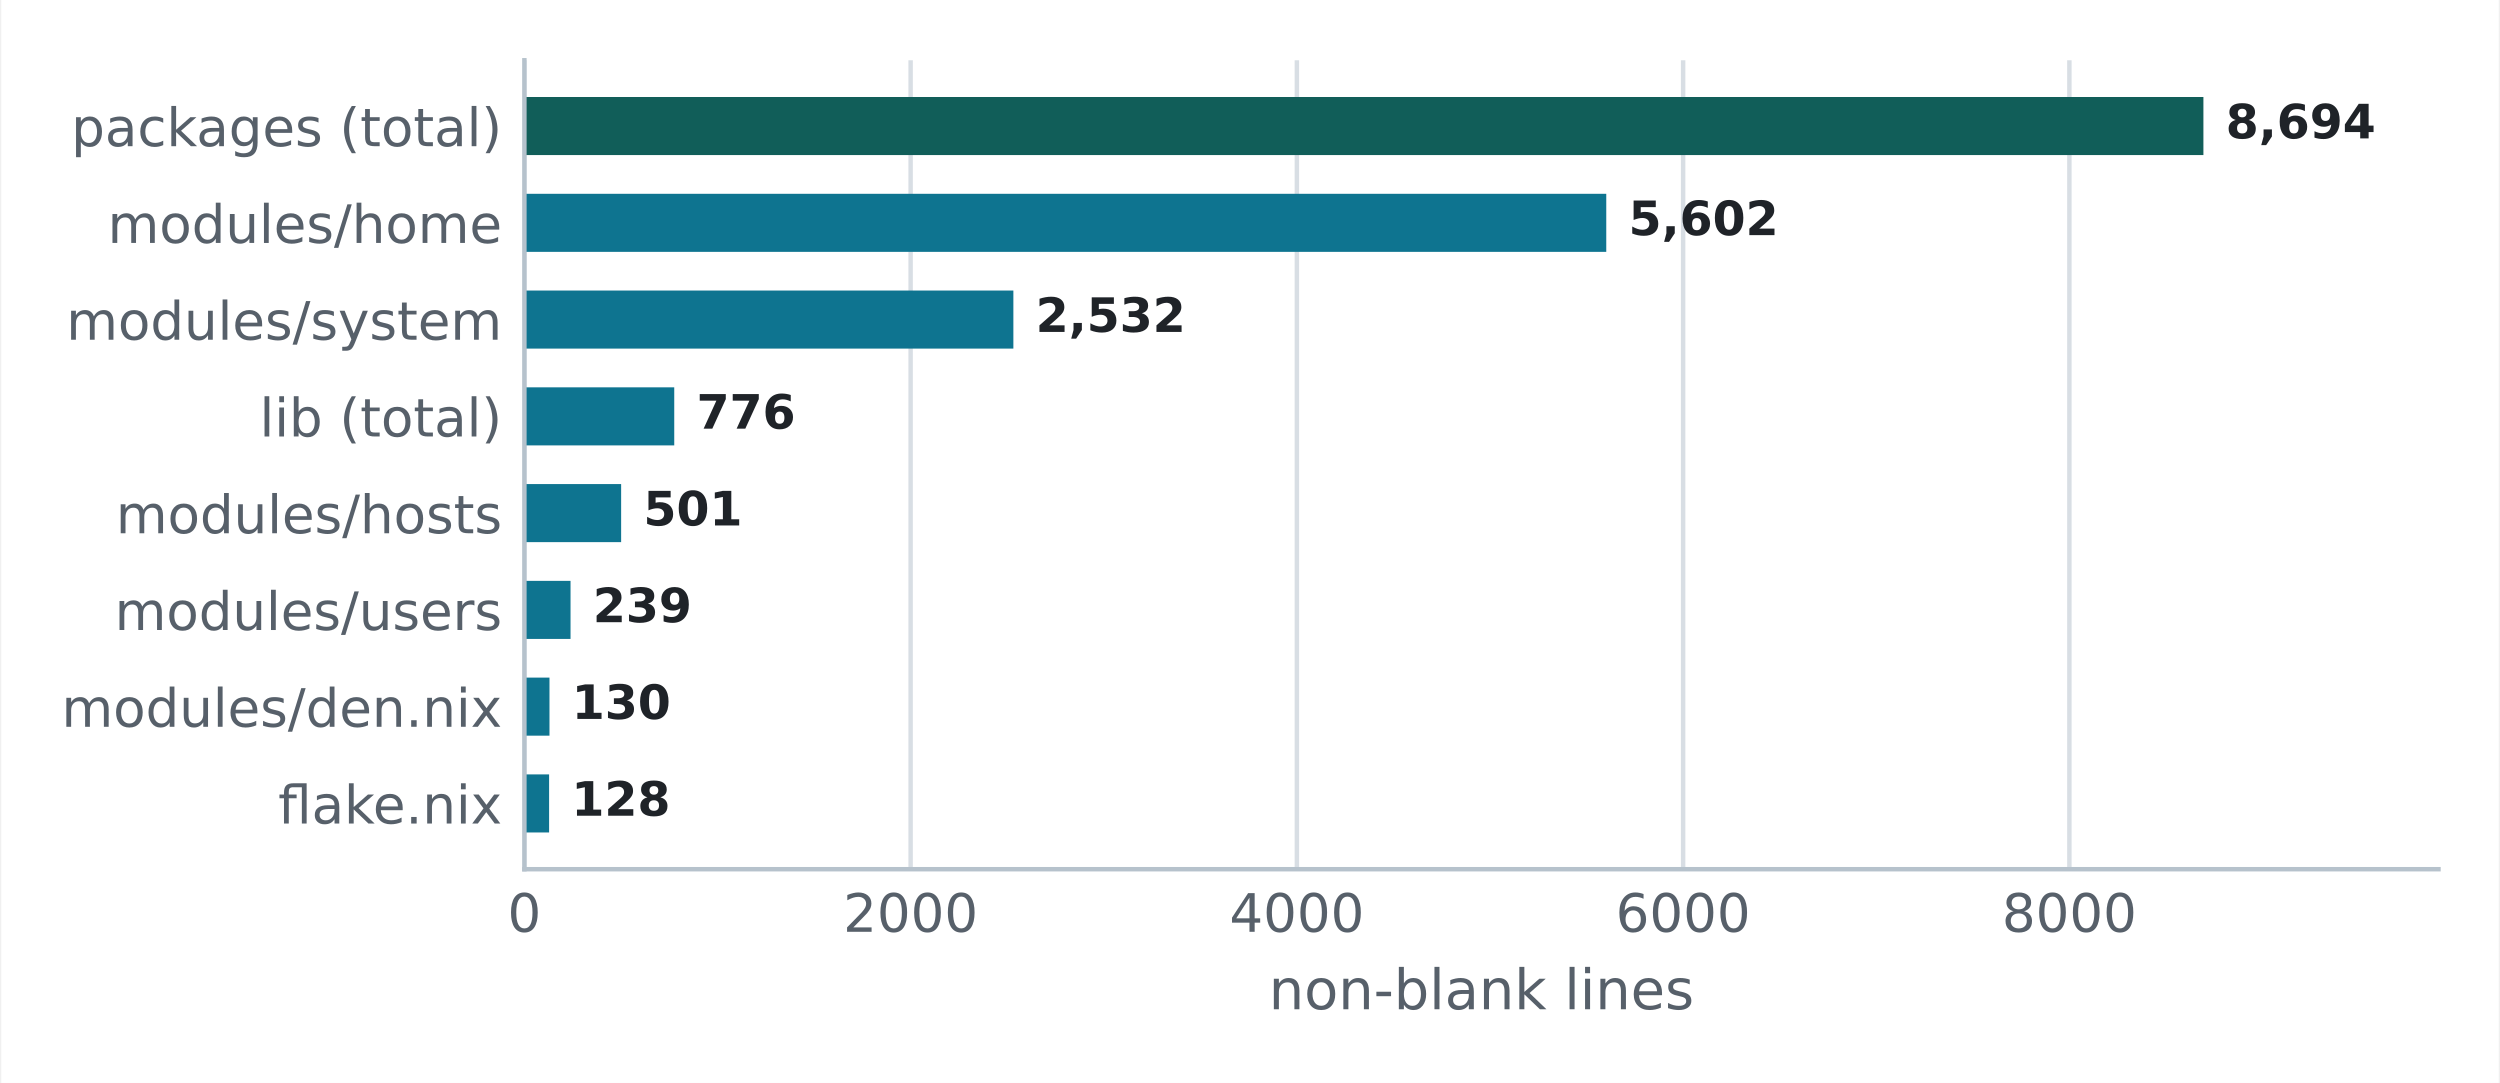
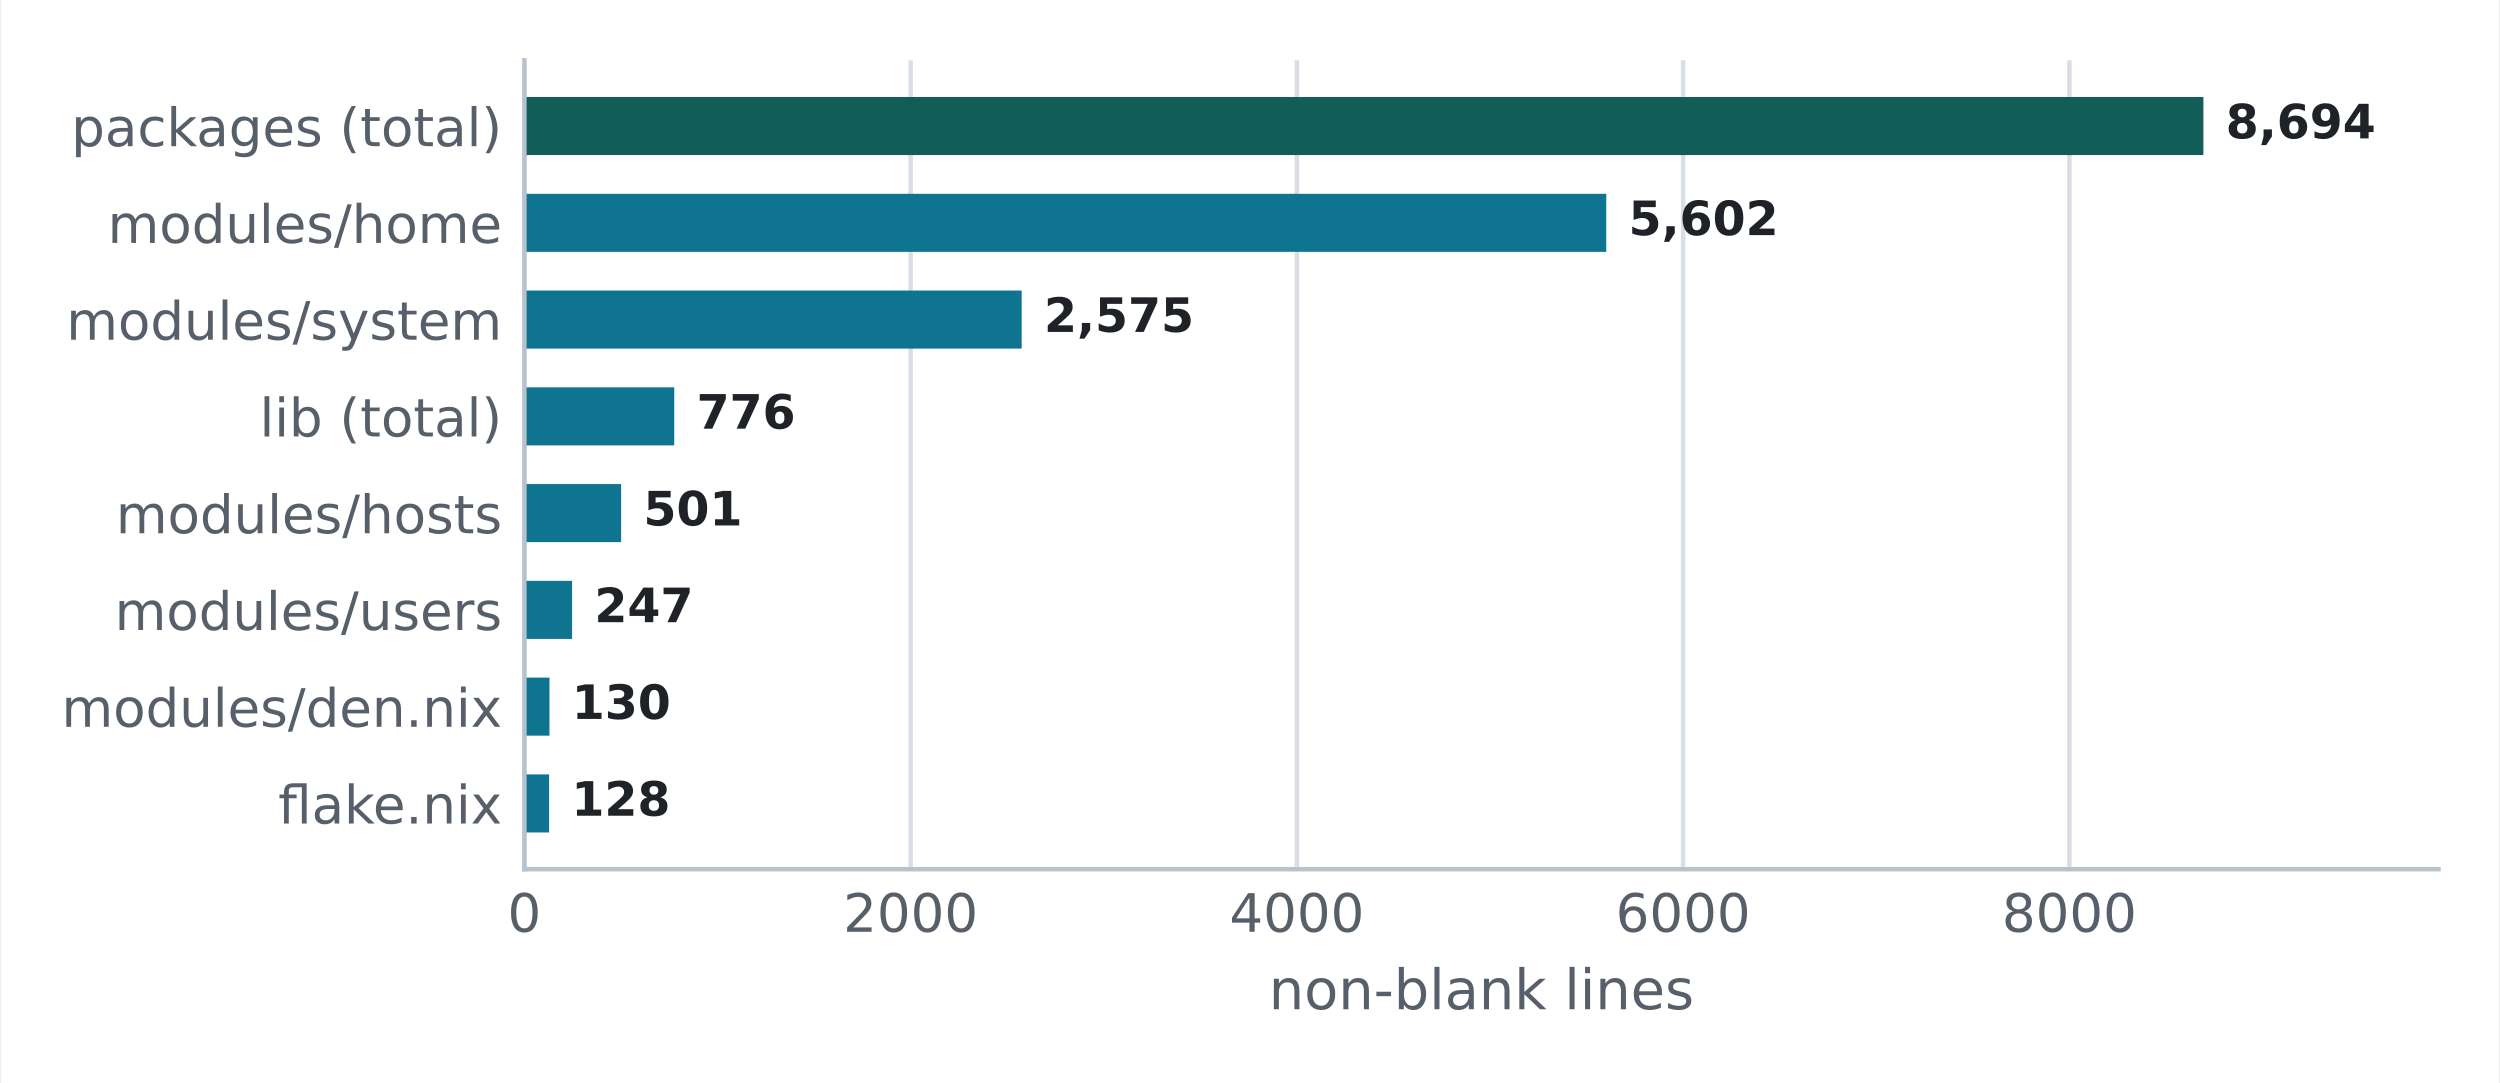
<svg xmlns="http://www.w3.org/2000/svg" xmlns:xlink="http://www.w3.org/1999/xlink" width="995" height="431" viewBox="0 0 447.591 194.078" version="1.1">
  <defs>
    <style type="text/css">*{stroke-linejoin: round; stroke-linecap: butt}</style>
  </defs>
  <g id="figure_1">
    <g id="patch_1">
      <path d="M 0 194.078  L 447.591 194.078  L 447.591 0  L 0 0  z " style="fill: #ffffff" />
    </g>
    <g id="axes_1">
      <g id="patch_2">
        <path d="M 93.751 155.778  L 436.791 155.778  L 436.791 10.8  L 93.751 10.8  z " style="fill: #ffffff" />
      </g>
      <g id="matplotlib.axis_1">
        <g id="xtick_1">
          <g id="line2d_1">
            <path d="M 93.751 155.778  L 93.751 10.8  " clip-path="url(#p4f550c6e6d)" style="fill: none; stroke: #d8dee4; stroke-width: 0.8; stroke-linecap: square" />
          </g>
          <g id="line2d_2" />
          <g id="text_1">
            <g style="fill: #57606a" transform="translate(90.72875 166.9954) scale(0.095 -0.095)">
              <defs>
                <path id="DejaVuSans-13" d="M 2034 4250  Q 1547 4250 1301 3770  Q 1056 3291 1056 2328  Q 1056 1369 1301 889  Q 1547 409 2034 409  Q 2525 409 2770 889  Q 3016 1369 3016 2328  Q 3016 3291 2770 3770  Q 2525 4250 2034 4250  z M 2034 4750  Q 2819 4750 3233 4129  Q 3647 3509 3647 2328  Q 3647 1150 3233 529  Q 2819 -91 2034 -91  Q 1250 -91 836 529  Q 422 1150 422 2328  Q 422 3509 836 4129  Q 1250 4750 2034 4750  z " transform="scale(0.015625)" />
              </defs>
              <use xlink:href="#DejaVuSans-13" />
            </g>
          </g>
        </g>
        <g id="xtick_2">
          <g id="line2d_3">
            <path d="M 162.974 155.778  L 162.974 10.8  " clip-path="url(#p4f550c6e6d)" style="fill: none; stroke: #d8dee4; stroke-width: 0.8; stroke-linecap: square" />
          </g>
          <g id="line2d_4" />
          <g id="text_2">
            <g style="fill: #57606a" transform="translate(150.8852 166.9954) scale(0.095 -0.095)">
              <defs>
                <path id="DejaVuSans-15" d="M 1228 531  L 3431 531  L 3431 0  L 469 0  L 469 531  Q 828 903 1448 1529  Q 2069 2156 2228 2338  Q 2531 2678 2651 2914  Q 2772 3150 2772 3378  Q 2772 3750 2511 3984  Q 2250 4219 1831 4219  Q 1534 4219 1204 4116  Q 875 4013 500 3803  L 500 4441  Q 881 4594 1212 4672  Q 1544 4750 1819 4750  Q 2544 4750 2975 4387  Q 3406 4025 3406 3419  Q 3406 3131 3298 2873  Q 3191 2616 2906 2266  Q 2828 2175 2409 1742  Q 1991 1309 1228 531  z " transform="scale(0.015625)" />
              </defs>
              <use xlink:href="#DejaVuSans-15" />
              <use xlink:href="#DejaVuSans-13" transform="translate(63.625 0)" />
              <use xlink:href="#DejaVuSans-13" transform="translate(127.25 0)" />
              <use xlink:href="#DejaVuSans-13" transform="translate(190.875 0)" />
            </g>
          </g>
        </g>
        <g id="xtick_3">
          <g id="line2d_5">
            <path d="M 232.197 155.778  L 232.197 10.8  " clip-path="url(#p4f550c6e6d)" style="fill: none; stroke: #d8dee4; stroke-width: 0.8; stroke-linecap: square" />
          </g>
          <g id="line2d_6" />
          <g id="text_3">
            <g style="fill: #57606a" transform="translate(220.1081 166.9954) scale(0.095 -0.095)">
              <defs>
                <path id="DejaVuSans-17" d="M 2419 4116  L 825 1625  L 2419 1625  L 2419 4116  z M 2253 4666  L 3047 4666  L 3047 1625  L 3713 1625  L 3713 1100  L 3047 1100  L 3047 0  L 2419 0  L 2419 1100  L 313 1100  L 313 1709  L 2253 4666  z " transform="scale(0.015625)" />
              </defs>
              <use xlink:href="#DejaVuSans-17" />
              <use xlink:href="#DejaVuSans-13" transform="translate(63.625 0)" />
              <use xlink:href="#DejaVuSans-13" transform="translate(127.25 0)" />
              <use xlink:href="#DejaVuSans-13" transform="translate(190.875 0)" />
            </g>
          </g>
        </g>
        <g id="xtick_4">
          <g id="line2d_7">
            <path d="M 301.42 155.778  L 301.42 10.8  " clip-path="url(#p4f550c6e6d)" style="fill: none; stroke: #d8dee4; stroke-width: 0.8; stroke-linecap: square" />
          </g>
          <g id="line2d_8" />
          <g id="text_4">
            <g style="fill: #57606a" transform="translate(289.3311 166.9954) scale(0.095 -0.095)">
              <defs>
                <path id="DejaVuSans-19" d="M 2113 2584  Q 1688 2584 1439 2293  Q 1191 2003 1191 1497  Q 1191 994 1439 701  Q 1688 409 2113 409  Q 2538 409 2786 701  Q 3034 994 3034 1497  Q 3034 2003 2786 2293  Q 2538 2584 2113 2584  z M 3366 4563  L 3366 3988  Q 3128 4100 2886 4159  Q 2644 4219 2406 4219  Q 1781 4219 1451 3797  Q 1122 3375 1075 2522  Q 1259 2794 1537 2939  Q 1816 3084 2150 3084  Q 2853 3084 3261 2657  Q 3669 2231 3669 1497  Q 3669 778 3244 343  Q 2819 -91 2113 -91  Q 1303 -91 875 529  Q 447 1150 447 2328  Q 447 3434 972 4092  Q 1497 4750 2381 4750  Q 2619 4750 2861 4703  Q 3103 4656 3366 4563  z " transform="scale(0.015625)" />
              </defs>
              <use xlink:href="#DejaVuSans-19" />
              <use xlink:href="#DejaVuSans-13" transform="translate(63.625 0)" />
              <use xlink:href="#DejaVuSans-13" transform="translate(127.25 0)" />
              <use xlink:href="#DejaVuSans-13" transform="translate(190.875 0)" />
            </g>
          </g>
        </g>
        <g id="xtick_5">
          <g id="line2d_9">
            <path d="M 370.643 155.778  L 370.643 10.8  " clip-path="url(#p4f550c6e6d)" style="fill: none; stroke: #d8dee4; stroke-width: 0.8; stroke-linecap: square" />
          </g>
          <g id="line2d_10" />
          <g id="text_5">
            <g style="fill: #57606a" transform="translate(358.5541 166.9954) scale(0.095 -0.095)">
              <defs>
                <path id="DejaVuSans-1b" d="M 2034 2216  Q 1584 2216 1326 1975  Q 1069 1734 1069 1313  Q 1069 891 1326 650  Q 1584 409 2034 409  Q 2484 409 2743 651  Q 3003 894 3003 1313  Q 3003 1734 2745 1975  Q 2488 2216 2034 2216  z M 1403 2484  Q 997 2584 770 2862  Q 544 3141 544 3541  Q 544 4100 942 4425  Q 1341 4750 2034 4750  Q 2731 4750 3128 4425  Q 3525 4100 3525 3541  Q 3525 3141 3298 2862  Q 3072 2584 2669 2484  Q 3125 2378 3379 2068  Q 3634 1759 3634 1313  Q 3634 634 3220 271  Q 2806 -91 2034 -91  Q 1263 -91 848 271  Q 434 634 434 1313  Q 434 1759 690 2068  Q 947 2378 1403 2484  z M 1172 3481  Q 1172 3119 1398 2916  Q 1625 2713 2034 2713  Q 2441 2713 2670 2916  Q 2900 3119 2900 3481  Q 2900 3844 2670 4047  Q 2441 4250 2034 4250  Q 1625 4250 1398 4047  Q 1172 3844 1172 3481  z " transform="scale(0.015625)" />
              </defs>
              <use xlink:href="#DejaVuSans-1b" />
              <use xlink:href="#DejaVuSans-13" transform="translate(63.625 0)" />
              <use xlink:href="#DejaVuSans-13" transform="translate(127.25 0)" />
              <use xlink:href="#DejaVuSans-13" transform="translate(190.875 0)" />
            </g>
          </g>
        </g>
        <g id="text_6">
          <g style="fill: #57606a" transform="translate(227.1616 180.8761) scale(0.1 -0.1)">
            <defs>
              <path id="DejaVuSans-51" d="M 3513 2113  L 3513 0  L 2938 0  L 2938 2094  Q 2938 2591 2744 2837  Q 2550 3084 2163 3084  Q 1697 3084 1428 2787  Q 1159 2491 1159 1978  L 1159 0  L 581 0  L 581 3500  L 1159 3500  L 1159 2956  Q 1366 3272 1645 3428  Q 1925 3584 2291 3584  Q 2894 3584 3203 3211  Q 3513 2838 3513 2113  z " transform="scale(0.015625)" />
              <path id="DejaVuSans-52" d="M 1959 3097  Q 1497 3097 1228 2736  Q 959 2375 959 1747  Q 959 1119 1226 758  Q 1494 397 1959 397  Q 2419 397 2687 759  Q 2956 1122 2956 1747  Q 2956 2369 2687 2733  Q 2419 3097 1959 3097  z M 1959 3584  Q 2709 3584 3137 3096  Q 3566 2609 3566 1747  Q 3566 888 3137 398  Q 2709 -91 1959 -91  Q 1206 -91 779 398  Q 353 888 353 1747  Q 353 2609 779 3096  Q 1206 3584 1959 3584  z " transform="scale(0.015625)" />
              <path id="DejaVuSans-10" d="M 313 2009  L 1997 2009  L 1997 1497  L 313 1497  L 313 2009  z " transform="scale(0.015625)" />
              <path id="DejaVuSans-45" d="M 3116 1747  Q 3116 2381 2855 2742  Q 2594 3103 2138 3103  Q 1681 3103 1420 2742  Q 1159 2381 1159 1747  Q 1159 1113 1420 752  Q 1681 391 2138 391  Q 2594 391 2855 752  Q 3116 1113 3116 1747  z M 1159 2969  Q 1341 3281 1617 3432  Q 1894 3584 2278 3584  Q 2916 3584 3314 3078  Q 3713 2572 3713 1747  Q 3713 922 3314 415  Q 2916 -91 2278 -91  Q 1894 -91 1617 61  Q 1341 213 1159 525  L 1159 0  L 581 0  L 581 4863  L 1159 4863  L 1159 2969  z " transform="scale(0.015625)" />
              <path id="DejaVuSans-4f" d="M 603 4863  L 1178 4863  L 1178 0  L 603 0  L 603 4863  z " transform="scale(0.015625)" />
              <path id="DejaVuSans-44" d="M 2194 1759  Q 1497 1759 1228 1600  Q 959 1441 959 1056  Q 959 750 1161 570  Q 1363 391 1709 391  Q 2188 391 2477 730  Q 2766 1069 2766 1631  L 2766 1759  L 2194 1759  z M 3341 1997  L 3341 0  L 2766 0  L 2766 531  Q 2569 213 2275 61  Q 1981 -91 1556 -91  Q 1019 -91 701 211  Q 384 513 384 1019  Q 384 1609 779 1909  Q 1175 2209 1959 2209  L 2766 2209  L 2766 2266  Q 2766 2663 2505 2880  Q 2244 3097 1772 3097  Q 1472 3097 1187 3025  Q 903 2953 641 2809  L 641 3341  Q 956 3463 1253 3523  Q 1550 3584 1831 3584  Q 2591 3584 2966 3190  Q 3341 2797 3341 1997  z " transform="scale(0.015625)" />
              <path id="DejaVuSans-4e" d="M 581 4863  L 1159 4863  L 1159 1991  L 2875 3500  L 3609 3500  L 1753 1863  L 3688 0  L 2938 0  L 1159 1709  L 1159 0  L 581 0  L 581 4863  z " transform="scale(0.015625)" />
              <path id="DejaVuSans-3" transform="scale(0.015625)" />
              <path id="DejaVuSans-4c" d="M 603 3500  L 1178 3500  L 1178 0  L 603 0  L 603 3500  z M 603 4863  L 1178 4863  L 1178 4134  L 603 4134  L 603 4863  z " transform="scale(0.015625)" />
              <path id="DejaVuSans-48" d="M 3597 1894  L 3597 1613  L 953 1613  Q 991 1019 1311 708  Q 1631 397 2203 397  Q 2534 397 2845 478  Q 3156 559 3463 722  L 3463 178  Q 3153 47 2828 -22  Q 2503 -91 2169 -91  Q 1331 -91 842 396  Q 353 884 353 1716  Q 353 2575 817 3079  Q 1281 3584 2069 3584  Q 2775 3584 3186 3129  Q 3597 2675 3597 1894  z M 3022 2063  Q 3016 2534 2758 2815  Q 2500 3097 2075 3097  Q 1594 3097 1305 2825  Q 1016 2553 972 2059  L 3022 2063  z " transform="scale(0.015625)" />
              <path id="DejaVuSans-56" d="M 2834 3397  L 2834 2853  Q 2591 2978 2328 3040  Q 2066 3103 1784 3103  Q 1356 3103 1142 2972  Q 928 2841 928 2578  Q 928 2378 1081 2264  Q 1234 2150 1697 2047  L 1894 2003  Q 2506 1872 2764 1633  Q 3022 1394 3022 966  Q 3022 478 2636 193  Q 2250 -91 1575 -91  Q 1294 -91 989 -36  Q 684 19 347 128  L 347 722  Q 666 556 975 473  Q 1284 391 1588 391  Q 1994 391 2212 530  Q 2431 669 2431 922  Q 2431 1156 2273 1281  Q 2116 1406 1581 1522  L 1381 1569  Q 847 1681 609 1914  Q 372 2147 372 2553  Q 372 3047 722 3315  Q 1072 3584 1716 3584  Q 2034 3584 2315 3537  Q 2597 3491 2834 3397  z " transform="scale(0.015625)" />
            </defs>
            <use xlink:href="#DejaVuSans-51" />
            <use xlink:href="#DejaVuSans-52" transform="translate(63.375 0)" />
            <use xlink:href="#DejaVuSans-51" transform="translate(124.5625 0)" />
            <use xlink:href="#DejaVuSans-10" transform="translate(187.9375 0)" />
            <use xlink:href="#DejaVuSans-45" transform="translate(224.0156 0)" />
            <use xlink:href="#DejaVuSans-4f" transform="translate(287.5 0)" />
            <use xlink:href="#DejaVuSans-44" transform="translate(315.2812 0)" />
            <use xlink:href="#DejaVuSans-51" transform="translate(376.5625 0)" />
            <use xlink:href="#DejaVuSans-4e" transform="translate(439.9375 0)" />
            <use xlink:href="#DejaVuSans-3" transform="translate(497.8438 0)" />
            <use xlink:href="#DejaVuSans-4f" transform="translate(529.625 0)" />
            <use xlink:href="#DejaVuSans-4c" transform="translate(557.4062 0)" />
            <use xlink:href="#DejaVuSans-51" transform="translate(585.1875 0)" />
            <use xlink:href="#DejaVuSans-48" transform="translate(648.5625 0)" />
            <use xlink:href="#DejaVuSans-56" transform="translate(710.0938 0)" />
          </g>
        </g>
      </g>
      <g id="matplotlib.axis_2">
        <g id="ytick_1">
          <g id="line2d_11" />
          <g id="text_7">
            <g style="fill: #57606a" transform="translate(49.6357 147.5945) scale(0.095 -0.095)">
              <defs>
                <path id="DejaVuSans-13b0" d="M 1831 4863  L 3431 4863  L 3431 0  L 2853 0  L 2853 4384  L 1825 4384  Q 1516 4384 1395 4259  Q 1275 4134 1275 3809  L 1275 3500  L 2222 3500  L 2222 3053  L 1275 3053  L 1275 0  L 697 0  L 697 3053  L 147 3053  L 147 3500  L 697 3500  L 697 3744  Q 697 4328 969 4595  Q 1241 4863 1831 4863  z " transform="scale(0.015625)" />
                <path id="DejaVuSans-11" d="M 684 794  L 1344 794  L 1344 0  L 684 0  L 684 794  z " transform="scale(0.015625)" />
                <path id="DejaVuSans-5b" d="M 3513 3500  L 2247 1797  L 3578 0  L 2900 0  L 1881 1375  L 863 0  L 184 0  L 1544 1831  L 300 3500  L 978 3500  L 1906 2253  L 2834 3500  L 3513 3500  z " transform="scale(0.015625)" />
              </defs>
              <use xlink:href="#DejaVuSans-13b0" />
              <use xlink:href="#DejaVuSans-44" transform="translate(62.98438 0)" />
              <use xlink:href="#DejaVuSans-4e" transform="translate(124.2656 0)" />
              <use xlink:href="#DejaVuSans-48" transform="translate(178.6094 0)" />
              <use xlink:href="#DejaVuSans-11" transform="translate(240.1406 0)" />
              <use xlink:href="#DejaVuSans-51" transform="translate(271.9219 0)" />
              <use xlink:href="#DejaVuSans-4c" transform="translate(335.2969 0)" />
              <use xlink:href="#DejaVuSans-5b" transform="translate(363.0781 0)" />
            </g>
          </g>
        </g>
        <g id="ytick_2">
          <g id="line2d_12" />
          <g id="text_8">
            <g style="fill: #57606a" transform="translate(10.8 130.2526) scale(0.095 -0.095)">
              <defs>
                <path id="DejaVuSans-50" d="M 3328 2828  Q 3544 3216 3844 3400  Q 4144 3584 4550 3584  Q 5097 3584 5394 3201  Q 5691 2819 5691 2113  L 5691 0  L 5113 0  L 5113 2094  Q 5113 2597 4934 2840  Q 4756 3084 4391 3084  Q 3944 3084 3684 2787  Q 3425 2491 3425 1978  L 3425 0  L 2847 0  L 2847 2094  Q 2847 2600 2669 2842  Q 2491 3084 2119 3084  Q 1678 3084 1418 2786  Q 1159 2488 1159 1978  L 1159 0  L 581 0  L 581 3500  L 1159 3500  L 1159 2956  Q 1356 3278 1631 3431  Q 1906 3584 2284 3584  Q 2666 3584 2933 3390  Q 3200 3197 3328 2828  z " transform="scale(0.015625)" />
                <path id="DejaVuSans-47" d="M 2906 2969  L 2906 4863  L 3481 4863  L 3481 0  L 2906 0  L 2906 525  Q 2725 213 2448 61  Q 2172 -91 1784 -91  Q 1150 -91 751 415  Q 353 922 353 1747  Q 353 2572 751 3078  Q 1150 3584 1784 3584  Q 2172 3584 2448 3432  Q 2725 3281 2906 2969  z M 947 1747  Q 947 1113 1208 752  Q 1469 391 1925 391  Q 2381 391 2643 752  Q 2906 1113 2906 1747  Q 2906 2381 2643 2742  Q 2381 3103 1925 3103  Q 1469 3103 1208 2742  Q 947 2381 947 1747  z " transform="scale(0.015625)" />
                <path id="DejaVuSans-58" d="M 544 1381  L 544 3500  L 1119 3500  L 1119 1403  Q 1119 906 1312 657  Q 1506 409 1894 409  Q 2359 409 2629 706  Q 2900 1003 2900 1516  L 2900 3500  L 3475 3500  L 3475 0  L 2900 0  L 2900 538  Q 2691 219 2414 64  Q 2138 -91 1772 -91  Q 1169 -91 856 284  Q 544 659 544 1381  z M 1991 3584  L 1991 3584  z " transform="scale(0.015625)" />
                <path id="DejaVuSans-12" d="M 1625 4666  L 2156 4666  L 531 -594  L 0 -594  L 1625 4666  z " transform="scale(0.015625)" />
              </defs>
              <use xlink:href="#DejaVuSans-50" />
              <use xlink:href="#DejaVuSans-52" transform="translate(97.40625 0)" />
              <use xlink:href="#DejaVuSans-47" transform="translate(158.5938 0)" />
              <use xlink:href="#DejaVuSans-58" transform="translate(222.0781 0)" />
              <use xlink:href="#DejaVuSans-4f" transform="translate(285.4531 0)" />
              <use xlink:href="#DejaVuSans-48" transform="translate(313.2344 0)" />
              <use xlink:href="#DejaVuSans-56" transform="translate(374.7656 0)" />
              <use xlink:href="#DejaVuSans-12" transform="translate(426.8594 0)" />
              <use xlink:href="#DejaVuSans-47" transform="translate(460.5469 0)" />
              <use xlink:href="#DejaVuSans-48" transform="translate(524.0312 0)" />
              <use xlink:href="#DejaVuSans-51" transform="translate(585.5625 0)" />
              <use xlink:href="#DejaVuSans-11" transform="translate(648.9375 0)" />
              <use xlink:href="#DejaVuSans-51" transform="translate(680.7188 0)" />
              <use xlink:href="#DejaVuSans-4c" transform="translate(744.0938 0)" />
              <use xlink:href="#DejaVuSans-5b" transform="translate(771.875 0)" />
            </g>
          </g>
        </g>
        <g id="ytick_3">
          <g id="line2d_13" />
          <g id="text_9">
            <g style="fill: #57606a" transform="translate(20.32969 112.9108) scale(0.095 -0.095)">
              <defs>
                <path id="DejaVuSans-55" d="M 2631 2963  Q 2534 3019 2420 3045  Q 2306 3072 2169 3072  Q 1681 3072 1420 2755  Q 1159 2438 1159 1844  L 1159 0  L 581 0  L 581 3500  L 1159 3500  L 1159 2956  Q 1341 3275 1631 3429  Q 1922 3584 2338 3584  Q 2397 3584 2469 3576  Q 2541 3569 2628 3553  L 2631 2963  z " transform="scale(0.015625)" />
              </defs>
              <use xlink:href="#DejaVuSans-50" />
              <use xlink:href="#DejaVuSans-52" transform="translate(97.40625 0)" />
              <use xlink:href="#DejaVuSans-47" transform="translate(158.5938 0)" />
              <use xlink:href="#DejaVuSans-58" transform="translate(222.0781 0)" />
              <use xlink:href="#DejaVuSans-4f" transform="translate(285.4531 0)" />
              <use xlink:href="#DejaVuSans-48" transform="translate(313.2344 0)" />
              <use xlink:href="#DejaVuSans-56" transform="translate(374.7656 0)" />
              <use xlink:href="#DejaVuSans-12" transform="translate(426.8594 0)" />
              <use xlink:href="#DejaVuSans-58" transform="translate(460.5469 0)" />
              <use xlink:href="#DejaVuSans-56" transform="translate(523.9219 0)" />
              <use xlink:href="#DejaVuSans-48" transform="translate(576.0156 0)" />
              <use xlink:href="#DejaVuSans-55" transform="translate(637.5469 0)" />
              <use xlink:href="#DejaVuSans-56" transform="translate(678.6562 0)" />
            </g>
          </g>
        </g>
        <g id="ytick_4">
          <g id="line2d_14" />
          <g id="text_10">
            <g style="fill: #57606a" transform="translate(20.54344 95.569) scale(0.095 -0.095)">
              <defs>
                <path id="DejaVuSans-4b" d="M 3513 2113  L 3513 0  L 2938 0  L 2938 2094  Q 2938 2591 2744 2837  Q 2550 3084 2163 3084  Q 1697 3084 1428 2787  Q 1159 2491 1159 1978  L 1159 0  L 581 0  L 581 4863  L 1159 4863  L 1159 2956  Q 1366 3272 1645 3428  Q 1925 3584 2291 3584  Q 2894 3584 3203 3211  Q 3513 2838 3513 2113  z " transform="scale(0.015625)" />
                <path id="DejaVuSans-57" d="M 1172 4494  L 1172 3500  L 2356 3500  L 2356 3053  L 1172 3053  L 1172 1153  Q 1172 725 1289 603  Q 1406 481 1766 481  L 2356 481  L 2356 0  L 1766 0  Q 1100 0 847 248  Q 594 497 594 1153  L 594 3053  L 172 3053  L 172 3500  L 594 3500  L 594 4494  L 1172 4494  z " transform="scale(0.015625)" />
              </defs>
              <use xlink:href="#DejaVuSans-50" />
              <use xlink:href="#DejaVuSans-52" transform="translate(97.40625 0)" />
              <use xlink:href="#DejaVuSans-47" transform="translate(158.5938 0)" />
              <use xlink:href="#DejaVuSans-58" transform="translate(222.0781 0)" />
              <use xlink:href="#DejaVuSans-4f" transform="translate(285.4531 0)" />
              <use xlink:href="#DejaVuSans-48" transform="translate(313.2344 0)" />
              <use xlink:href="#DejaVuSans-56" transform="translate(374.7656 0)" />
              <use xlink:href="#DejaVuSans-12" transform="translate(426.8594 0)" />
              <use xlink:href="#DejaVuSans-4b" transform="translate(460.5469 0)" />
              <use xlink:href="#DejaVuSans-52" transform="translate(523.9219 0)" />
              <use xlink:href="#DejaVuSans-56" transform="translate(585.1094 0)" />
              <use xlink:href="#DejaVuSans-57" transform="translate(637.2031 0)" />
              <use xlink:href="#DejaVuSans-56" transform="translate(676.4062 0)" />
            </g>
          </g>
        </g>
        <g id="ytick_5">
          <g id="line2d_15" />
          <g id="text_11">
            <g style="fill: #57606a" transform="translate(46.28695 78.22717) scale(0.095 -0.095)">
              <defs>
                <path id="DejaVuSans-b" d="M 1984 4856  Q 1566 4138 1362 3434  Q 1159 2731 1159 2009  Q 1159 1288 1364 580  Q 1569 -128 1984 -844  L 1484 -844  Q 1016 -109 783 600  Q 550 1309 550 2009  Q 550 2706 781 3412  Q 1013 4119 1484 4856  L 1984 4856  z " transform="scale(0.015625)" />
                <path id="DejaVuSans-c" d="M 513 4856  L 1013 4856  Q 1481 4119 1714 3412  Q 1947 2706 1947 2009  Q 1947 1309 1714 600  Q 1481 -109 1013 -844  L 513 -844  Q 928 -128 1133 580  Q 1338 1288 1338 2009  Q 1338 2731 1133 3434  Q 928 4138 513 4856  z " transform="scale(0.015625)" />
              </defs>
              <use xlink:href="#DejaVuSans-4f" />
              <use xlink:href="#DejaVuSans-4c" transform="translate(27.78125 0)" />
              <use xlink:href="#DejaVuSans-45" transform="translate(55.5625 0)" />
              <use xlink:href="#DejaVuSans-3" transform="translate(119.0469 0)" />
              <use xlink:href="#DejaVuSans-b" transform="translate(150.8281 0)" />
              <use xlink:href="#DejaVuSans-57" transform="translate(189.8438 0)" />
              <use xlink:href="#DejaVuSans-52" transform="translate(229.0469 0)" />
              <use xlink:href="#DejaVuSans-57" transform="translate(290.2344 0)" />
              <use xlink:href="#DejaVuSans-44" transform="translate(329.4375 0)" />
              <use xlink:href="#DejaVuSans-4f" transform="translate(390.7188 0)" />
              <use xlink:href="#DejaVuSans-c" transform="translate(418.5 0)" />
            </g>
          </g>
        </g>
        <g id="ytick_6">
          <g id="line2d_16" />
          <g id="text_12">
            <g style="fill: #57606a" transform="translate(11.655 60.88535) scale(0.095 -0.095)">
              <defs>
                <path id="DejaVuSans-5c" d="M 2059 -325  Q 1816 -950 1584 -1140  Q 1353 -1331 966 -1331  L 506 -1331  L 506 -850  L 844 -850  Q 1081 -850 1212 -737  Q 1344 -625 1503 -206  L 1606 56  L 191 3500  L 800 3500  L 1894 763  L 2988 3500  L 3597 3500  L 2059 -325  z " transform="scale(0.015625)" />
              </defs>
              <use xlink:href="#DejaVuSans-50" />
              <use xlink:href="#DejaVuSans-52" transform="translate(97.40625 0)" />
              <use xlink:href="#DejaVuSans-47" transform="translate(158.5938 0)" />
              <use xlink:href="#DejaVuSans-58" transform="translate(222.0781 0)" />
              <use xlink:href="#DejaVuSans-4f" transform="translate(285.4531 0)" />
              <use xlink:href="#DejaVuSans-48" transform="translate(313.2344 0)" />
              <use xlink:href="#DejaVuSans-56" transform="translate(374.7656 0)" />
              <use xlink:href="#DejaVuSans-12" transform="translate(426.8594 0)" />
              <use xlink:href="#DejaVuSans-56" transform="translate(460.5469 0)" />
              <use xlink:href="#DejaVuSans-5c" transform="translate(512.6406 0)" />
              <use xlink:href="#DejaVuSans-56" transform="translate(571.8281 0)" />
              <use xlink:href="#DejaVuSans-57" transform="translate(623.9219 0)" />
              <use xlink:href="#DejaVuSans-48" transform="translate(663.125 0)" />
              <use xlink:href="#DejaVuSans-50" transform="translate(724.6562 0)" />
            </g>
          </g>
        </g>
        <g id="ytick_7">
          <g id="line2d_17" />
          <g id="text_13">
            <g style="fill: #57606a" transform="translate(19.06648 43.54352) scale(0.095 -0.095)">
              <use xlink:href="#DejaVuSans-50" />
              <use xlink:href="#DejaVuSans-52" transform="translate(97.40625 0)" />
              <use xlink:href="#DejaVuSans-47" transform="translate(158.5938 0)" />
              <use xlink:href="#DejaVuSans-58" transform="translate(222.0781 0)" />
              <use xlink:href="#DejaVuSans-4f" transform="translate(285.4531 0)" />
              <use xlink:href="#DejaVuSans-48" transform="translate(313.2344 0)" />
              <use xlink:href="#DejaVuSans-56" transform="translate(374.7656 0)" />
              <use xlink:href="#DejaVuSans-12" transform="translate(426.8594 0)" />
              <use xlink:href="#DejaVuSans-4b" transform="translate(460.5469 0)" />
              <use xlink:href="#DejaVuSans-52" transform="translate(523.9219 0)" />
              <use xlink:href="#DejaVuSans-50" transform="translate(585.1094 0)" />
              <use xlink:href="#DejaVuSans-48" transform="translate(682.5156 0)" />
            </g>
          </g>
        </g>
        <g id="ytick_8">
          <g id="line2d_18" />
          <g id="text_14">
            <g style="fill: #57606a" transform="translate(12.5382 26.2017) scale(0.095 -0.095)">
              <defs>
                <path id="DejaVuSans-53" d="M 1159 525  L 1159 -1331  L 581 -1331  L 581 3500  L 1159 3500  L 1159 2969  Q 1341 3281 1617 3432  Q 1894 3584 2278 3584  Q 2916 3584 3314 3078  Q 3713 2572 3713 1747  Q 3713 922 3314 415  Q 2916 -91 2278 -91  Q 1894 -91 1617 61  Q 1341 213 1159 525  z M 3116 1747  Q 3116 2381 2855 2742  Q 2594 3103 2138 3103  Q 1681 3103 1420 2742  Q 1159 2381 1159 1747  Q 1159 1113 1420 752  Q 1681 391 2138 391  Q 2594 391 2855 752  Q 3116 1113 3116 1747  z " transform="scale(0.015625)" />
                <path id="DejaVuSans-46" d="M 3122 3366  L 3122 2828  Q 2878 2963 2633 3030  Q 2388 3097 2138 3097  Q 1578 3097 1268 2742  Q 959 2388 959 1747  Q 959 1106 1268 751  Q 1578 397 2138 397  Q 2388 397 2633 464  Q 2878 531 3122 666  L 3122 134  Q 2881 22 2623 -34  Q 2366 -91 2075 -91  Q 1284 -91 818 406  Q 353 903 353 1747  Q 353 2603 823 3093  Q 1294 3584 2113 3584  Q 2378 3584 2631 3529  Q 2884 3475 3122 3366  z " transform="scale(0.015625)" />
                <path id="DejaVuSans-4a" d="M 2906 1791  Q 2906 2416 2648 2759  Q 2391 3103 1925 3103  Q 1463 3103 1205 2759  Q 947 2416 947 1791  Q 947 1169 1205 825  Q 1463 481 1925 481  Q 2391 481 2648 825  Q 2906 1169 2906 1791  z M 3481 434  Q 3481 -459 3084 -895  Q 2688 -1331 1869 -1331  Q 1566 -1331 1297 -1286  Q 1028 -1241 775 -1147  L 775 -588  Q 1028 -725 1275 -790  Q 1522 -856 1778 -856  Q 2344 -856 2625 -561  Q 2906 -266 2906 331  L 2906 616  Q 2728 306 2450 153  Q 2172 0 1784 0  Q 1141 0 747 490  Q 353 981 353 1791  Q 353 2603 747 3093  Q 1141 3584 1784 3584  Q 2172 3584 2450 3431  Q 2728 3278 2906 2969  L 2906 3500  L 3481 3500  L 3481 434  z " transform="scale(0.015625)" />
              </defs>
              <use xlink:href="#DejaVuSans-53" />
              <use xlink:href="#DejaVuSans-44" transform="translate(63.48438 0)" />
              <use xlink:href="#DejaVuSans-46" transform="translate(124.7656 0)" />
              <use xlink:href="#DejaVuSans-4e" transform="translate(179.75 0)" />
              <use xlink:href="#DejaVuSans-44" transform="translate(235.9062 0)" />
              <use xlink:href="#DejaVuSans-4a" transform="translate(297.1875 0)" />
              <use xlink:href="#DejaVuSans-48" transform="translate(360.6719 0)" />
              <use xlink:href="#DejaVuSans-56" transform="translate(422.2031 0)" />
              <use xlink:href="#DejaVuSans-3" transform="translate(474.2969 0)" />
              <use xlink:href="#DejaVuSans-b" transform="translate(506.0781 0)" />
              <use xlink:href="#DejaVuSans-57" transform="translate(545.0938 0)" />
              <use xlink:href="#DejaVuSans-52" transform="translate(584.2969 0)" />
              <use xlink:href="#DejaVuSans-57" transform="translate(645.4844 0)" />
              <use xlink:href="#DejaVuSans-44" transform="translate(684.6875 0)" />
              <use xlink:href="#DejaVuSans-4f" transform="translate(745.9688 0)" />
              <use xlink:href="#DejaVuSans-c" transform="translate(773.75 0)" />
            </g>
          </g>
        </g>
      </g>
      <g id="patch_3">
        <path d="M 93.751 149.188  L 98.181 149.188  L 98.181 138.783  L 93.751 138.783  z " clip-path="url(#p4f550c6e6d)" style="fill: #0e7490" />
      </g>
      <g id="patch_4">
        <path d="M 93.751 131.846  L 98.25 131.846  L 98.25 121.441  L 93.751 121.441  z " clip-path="url(#p4f550c6e6d)" style="fill: #0e7490" />
      </g>
      <g id="patch_5">
-         <path d="M 93.751 114.504  L 102.023 114.504  L 102.023 104.099  L 93.751 104.099  z " clip-path="url(#p4f550c6e6d)" style="fill: #0e7490" />
+         <path d="M 93.751 114.504  L 102.3 114.504  L 102.3 104.099  L 93.751 104.099  z " clip-path="url(#p4f550c6e6d)" style="fill: #0e7490" />
      </g>
      <g id="patch_6">
        <path d="M 93.751 97.162  L 111.091 97.162  L 111.091 86.757  L 93.751 86.757  z " clip-path="url(#p4f550c6e6d)" style="fill: #0e7490" />
      </g>
      <g id="patch_7">
        <path d="M 93.751 79.82  L 120.609 79.82  L 120.609 69.415  L 93.751 69.415  z " clip-path="url(#p4f550c6e6d)" style="fill: #0e7490" />
      </g>
      <g id="patch_8">
-         <path d="M 93.751 62.479  L 181.387 62.479  L 181.387 52.074  L 93.751 52.074  z " clip-path="url(#p4f550c6e6d)" style="fill: #0e7490" />
+         <path d="M 93.751 62.479  L 182.876 62.479  L 182.876 52.074  L 93.751 52.074  z " clip-path="url(#p4f550c6e6d)" style="fill: #0e7490" />
      </g>
      <g id="patch_9">
        <path d="M 93.751 45.137  L 287.644 45.137  L 287.644 34.732  L 93.751 34.732  z " clip-path="url(#p4f550c6e6d)" style="fill: #0e7490" />
      </g>
      <g id="patch_10">
        <path d="M 93.751 27.795  L 394.663 27.795  L 394.663 17.39  L 93.751 17.39  z " clip-path="url(#p4f550c6e6d)" style="fill: #115e59" />
      </g>
      <g id="patch_11">
        <path d="M 93.751 155.778  L 93.751 10.8  " style="fill: none; stroke: #b6c2cc; stroke-width: 0.8; stroke-linejoin: miter; stroke-linecap: square" />
      </g>
      <g id="patch_12">
        <path d="M 93.751 155.778  L 436.791 155.778  " style="fill: none; stroke: #b6c2cc; stroke-width: 0.8; stroke-linejoin: miter; stroke-linecap: square" />
      </g>
      <g id="text_15">
        <g style="fill: #1f2328" transform="translate(102.1812 146.1932) scale(0.085 -0.085)">
          <defs>
            <path id="DejaVuSans-Bold-14" d="M 750 831  L 1813 831  L 1813 3847  L 722 3622  L 722 4441  L 1806 4666  L 2950 4666  L 2950 831  L 4013 831  L 4013 0  L 750 0  L 750 831  z " transform="scale(0.015625)" />
            <path id="DejaVuSans-Bold-15" d="M 1844 884  L 3897 884  L 3897 0  L 506 0  L 506 884  L 2209 2388  Q 2438 2594 2547 2791  Q 2656 2988 2656 3200  Q 2656 3528 2436 3728  Q 2216 3928 1850 3928  Q 1569 3928 1234 3808  Q 900 3688 519 3450  L 519 4475  Q 925 4609 1322 4679  Q 1719 4750 2100 4750  Q 2938 4750 3402 4381  Q 3866 4013 3866 3353  Q 3866 2972 3669 2642  Q 3472 2313 2841 1759  L 1844 884  z " transform="scale(0.015625)" />
            <path id="DejaVuSans-Bold-1b" d="M 2228 2088  Q 1891 2088 1709 1903  Q 1528 1719 1528 1375  Q 1528 1031 1709 848  Q 1891 666 2228 666  Q 2563 666 2741 848  Q 2919 1031 2919 1375  Q 2919 1722 2741 1905  Q 2563 2088 2228 2088  z M 1350 2484  Q 925 2613 709 2878  Q 494 3144 494 3541  Q 494 4131 934 4440  Q 1375 4750 2228 4750  Q 3075 4750 3515 4442  Q 3956 4134 3956 3541  Q 3956 3144 3739 2878  Q 3522 2613 3097 2484  Q 3572 2353 3814 2058  Q 4056 1763 4056 1313  Q 4056 619 3595 264  Q 3134 -91 2228 -91  Q 1319 -91 855 264  Q 391 619 391 1313  Q 391 1763 633 2058  Q 875 2353 1350 2484  z M 1631 3419  Q 1631 3141 1786 2991  Q 1941 2841 2228 2841  Q 2509 2841 2662 2991  Q 2816 3141 2816 3419  Q 2816 3697 2662 3845  Q 2509 3994 2228 3994  Q 1941 3994 1786 3844  Q 1631 3694 1631 3419  z " transform="scale(0.015625)" />
          </defs>
          <use xlink:href="#DejaVuSans-Bold-14" />
          <use xlink:href="#DejaVuSans-Bold-15" transform="translate(69.57812 0)" />
          <use xlink:href="#DejaVuSans-Bold-1b" transform="translate(139.1562 0)" />
        </g>
      </g>
      <g id="text_16">
        <g style="fill: #1f2328" transform="translate(102.2504 128.8514) scale(0.085 -0.085)">
          <defs>
            <path id="DejaVuSans-Bold-16" d="M 2981 2516  Q 3453 2394 3698 2092  Q 3944 1791 3944 1325  Q 3944 631 3412 270  Q 2881 -91 1863 -91  Q 1503 -91 1142 -33  Q 781 25 428 141  L 428 1069  Q 766 900 1098 814  Q 1431 728 1753 728  Q 2231 728 2486 893  Q 2741 1059 2741 1369  Q 2741 1688 2480 1852  Q 2219 2016 1709 2016  L 1228 2016  L 1228 2791  L 1734 2791  Q 2188 2791 2409 2933  Q 2631 3075 2631 3366  Q 2631 3634 2415 3781  Q 2200 3928 1806 3928  Q 1516 3928 1219 3862  Q 922 3797 628 3669  L 628 4550  Q 984 4650 1334 4700  Q 1684 4750 2022 4750  Q 2931 4750 3382 4451  Q 3834 4153 3834 3553  Q 3834 3144 3618 2883  Q 3403 2622 2981 2516  z " transform="scale(0.015625)" />
            <path id="DejaVuSans-Bold-13" d="M 2944 2338  Q 2944 3213 2780 3570  Q 2616 3928 2228 3928  Q 1841 3928 1675 3570  Q 1509 3213 1509 2338  Q 1509 1453 1675 1090  Q 1841 728 2228 728  Q 2613 728 2778 1090  Q 2944 1453 2944 2338  z M 4147 2328  Q 4147 1169 3647 539  Q 3147 -91 2228 -91  Q 1306 -91 806 539  Q 306 1169 306 2328  Q 306 3491 806 4120  Q 1306 4750 2228 4750  Q 3147 4750 3647 4120  Q 4147 3491 4147 2328  z " transform="scale(0.015625)" />
          </defs>
          <use xlink:href="#DejaVuSans-Bold-14" />
          <use xlink:href="#DejaVuSans-Bold-16" transform="translate(69.57812 0)" />
          <use xlink:href="#DejaVuSans-Bold-13" transform="translate(139.1562 0)" />
        </g>
      </g>
      <g id="text_17">
-         <g style="fill: #1f2328" transform="translate(106.0231 111.5096) scale(0.085 -0.085)">
-           <defs>
-             <path id="DejaVuSans-Bold-1c" d="M 641 103  L 641 966  Q 928 831 1190 764  Q 1453 697 1709 697  Q 2247 697 2547 995  Q 2847 1294 2900 1881  Q 2688 1725 2447 1647  Q 2206 1569 1925 1569  Q 1209 1569 770 1986  Q 331 2403 331 3084  Q 331 3838 820 4291  Q 1309 4744 2131 4744  Q 3044 4744 3544 4128  Q 4044 3513 4044 2388  Q 4044 1231 3459 570  Q 2875 -91 1856 -91  Q 1528 -91 1228 -42  Q 928 6 641 103  z M 2125 2350  Q 2441 2350 2600 2554  Q 2759 2759 2759 3169  Q 2759 3575 2600 3781  Q 2441 3988 2125 3988  Q 1809 3988 1650 3781  Q 1491 3575 1491 3169  Q 1491 2759 1650 2554  Q 1809 2350 2125 2350  z " transform="scale(0.015625)" />
+         <g style="fill: #1f2328" transform="translate(106.3 111.5096) scale(0.085 -0.085)">
+           <defs>
+             <path id="DejaVuSans-Bold-17" d="M 2356 3675  L 1038 1722  L 2356 1722  L 2356 3675  z M 2156 4666  L 3494 4666  L 3494 1722  L 4159 1722  L 4159 850  L 3494 850  L 3494 0  L 2356 0  L 2356 850  L 288 850  L 288 1881  L 2156 4666  z " transform="scale(0.015625)" />
+             <path id="DejaVuSans-Bold-1a" d="M 428 4666  L 3944 4666  L 3944 3988  L 2125 0  L 953 0  L 2675 3781  L 428 3781  L 428 4666  z " transform="scale(0.015625)" />
          </defs>
          <use xlink:href="#DejaVuSans-Bold-15" />
-           <use xlink:href="#DejaVuSans-Bold-16" transform="translate(69.57812 0)" />
-           <use xlink:href="#DejaVuSans-Bold-1c" transform="translate(139.1562 0)" />
+           <use xlink:href="#DejaVuSans-Bold-17" transform="translate(69.57812 0)" />
+           <use xlink:href="#DejaVuSans-Bold-1a" transform="translate(139.1562 0)" />
        </g>
      </g>
      <g id="text_18">
        <g style="fill: #1f2328" transform="translate(115.0913 94.16775) scale(0.085 -0.085)">
          <defs>
            <path id="DejaVuSans-Bold-18" d="M 678 4666  L 3669 4666  L 3669 3781  L 1638 3781  L 1638 3059  Q 1775 3097 1914 3117  Q 2053 3138 2203 3138  Q 3056 3138 3531 2711  Q 4006 2284 4006 1522  Q 4006 766 3489 337  Q 2972 -91 2053 -91  Q 1656 -91 1267 -14  Q 878 63 494 219  L 494 1166  Q 875 947 1217 837  Q 1559 728 1863 728  Q 2300 728 2551 942  Q 2803 1156 2803 1522  Q 2803 1891 2551 2103  Q 2300 2316 1863 2316  Q 1603 2316 1309 2248  Q 1016 2181 678 2041  L 678 4666  z " transform="scale(0.015625)" />
          </defs>
          <use xlink:href="#DejaVuSans-Bold-18" />
          <use xlink:href="#DejaVuSans-Bold-13" transform="translate(69.57812 0)" />
          <use xlink:href="#DejaVuSans-Bold-14" transform="translate(139.1562 0)" />
        </g>
      </g>
      <g id="text_19">
        <g style="fill: #1f2328" transform="translate(124.6095 76.82592) scale(0.085 -0.085)">
          <defs>
-             <path id="DejaVuSans-Bold-1a" d="M 428 4666  L 3944 4666  L 3944 3988  L 2125 0  L 953 0  L 2675 3781  L 428 3781  L 428 4666  z " transform="scale(0.015625)" />
            <path id="DejaVuSans-Bold-19" d="M 2316 2303  Q 2000 2303 1842 2098  Q 1684 1894 1684 1484  Q 1684 1075 1842 870  Q 2000 666 2316 666  Q 2634 666 2792 870  Q 2950 1075 2950 1484  Q 2950 1894 2792 2098  Q 2634 2303 2316 2303  z M 3803 4544  L 3803 3681  Q 3506 3822 3243 3889  Q 2981 3956 2731 3956  Q 2194 3956 1894 3657  Q 1594 3359 1544 2772  Q 1750 2925 1990 3001  Q 2231 3078 2516 3078  Q 3231 3078 3670 2659  Q 4109 2241 4109 1563  Q 4109 813 3618 361  Q 3128 -91 2303 -91  Q 1394 -91 895 523  Q 397 1138 397 2266  Q 397 3422 980 4083  Q 1563 4744 2578 4744  Q 2900 4744 3203 4694  Q 3506 4644 3803 4544  z " transform="scale(0.015625)" />
          </defs>
          <use xlink:href="#DejaVuSans-Bold-1a" />
          <use xlink:href="#DejaVuSans-Bold-1a" transform="translate(69.57812 0)" />
          <use xlink:href="#DejaVuSans-Bold-19" transform="translate(139.1562 0)" />
        </g>
      </g>
      <g id="text_20">
-         <g style="fill: #1f2328" transform="translate(185.3872 59.4841) scale(0.085 -0.085)">
+         <g style="fill: #1f2328" transform="translate(186.8755 59.4841) scale(0.085 -0.085)">
          <defs>
            <path id="DejaVuSans-Bold-f" d="M 653 1209  L 1778 1209  L 1778 256  L 1006 -909  L 341 -909  L 653 256  L 653 1209  z " transform="scale(0.015625)" />
          </defs>
          <use xlink:href="#DejaVuSans-Bold-15" />
          <use xlink:href="#DejaVuSans-Bold-f" transform="translate(69.57812 0)" />
          <use xlink:href="#DejaVuSans-Bold-18" transform="translate(107.5625 0)" />
-           <use xlink:href="#DejaVuSans-Bold-16" transform="translate(177.1406 0)" />
-           <use xlink:href="#DejaVuSans-Bold-15" transform="translate(246.7188 0)" />
+           <use xlink:href="#DejaVuSans-Bold-1a" transform="translate(177.1406 0)" />
+           <use xlink:href="#DejaVuSans-Bold-18" transform="translate(246.7188 0)" />
        </g>
      </g>
      <g id="text_21">
        <g style="fill: #1f2328" transform="translate(291.6445 42.14227) scale(0.085 -0.085)">
          <use xlink:href="#DejaVuSans-Bold-18" />
          <use xlink:href="#DejaVuSans-Bold-f" transform="translate(69.57812 0)" />
          <use xlink:href="#DejaVuSans-Bold-19" transform="translate(107.5625 0)" />
          <use xlink:href="#DejaVuSans-Bold-13" transform="translate(177.1406 0)" />
          <use xlink:href="#DejaVuSans-Bold-15" transform="translate(246.7188 0)" />
        </g>
      </g>
      <g id="text_22">
        <g style="fill: #1f2328" transform="translate(398.6632 24.80045) scale(0.085 -0.085)">
          <defs>
-             <path id="DejaVuSans-Bold-17" d="M 2356 3675  L 1038 1722  L 2356 1722  L 2356 3675  z M 2156 4666  L 3494 4666  L 3494 1722  L 4159 1722  L 4159 850  L 3494 850  L 3494 0  L 2356 0  L 2356 850  L 288 850  L 288 1881  L 2156 4666  z " transform="scale(0.015625)" />
+             <path id="DejaVuSans-Bold-1c" d="M 641 103  L 641 966  Q 928 831 1190 764  Q 1453 697 1709 697  Q 2247 697 2547 995  Q 2847 1294 2900 1881  Q 2688 1725 2447 1647  Q 2206 1569 1925 1569  Q 1209 1569 770 1986  Q 331 2403 331 3084  Q 331 3838 820 4291  Q 1309 4744 2131 4744  Q 3044 4744 3544 4128  Q 4044 3513 4044 2388  Q 4044 1231 3459 570  Q 2875 -91 1856 -91  Q 1528 -91 1228 -42  Q 928 6 641 103  z M 2125 2350  Q 2441 2350 2600 2554  Q 2759 2759 2759 3169  Q 2759 3575 2600 3781  Q 2441 3988 2125 3988  Q 1809 3988 1650 3781  Q 1491 3575 1491 3169  Q 1491 2759 1650 2554  Q 1809 2350 2125 2350  z " transform="scale(0.015625)" />
          </defs>
          <use xlink:href="#DejaVuSans-Bold-1b" />
          <use xlink:href="#DejaVuSans-Bold-f" transform="translate(69.57812 0)" />
          <use xlink:href="#DejaVuSans-Bold-19" transform="translate(107.5625 0)" />
          <use xlink:href="#DejaVuSans-Bold-1c" transform="translate(177.1406 0)" />
          <use xlink:href="#DejaVuSans-Bold-17" transform="translate(246.7188 0)" />
        </g>
      </g>
    </g>
  </g>
  <defs>
    <clipPath id="p4f550c6e6d">
      <rect x="93.751" y="10.8" width="343.04" height="144.978" />
    </clipPath>
  </defs>
</svg>
